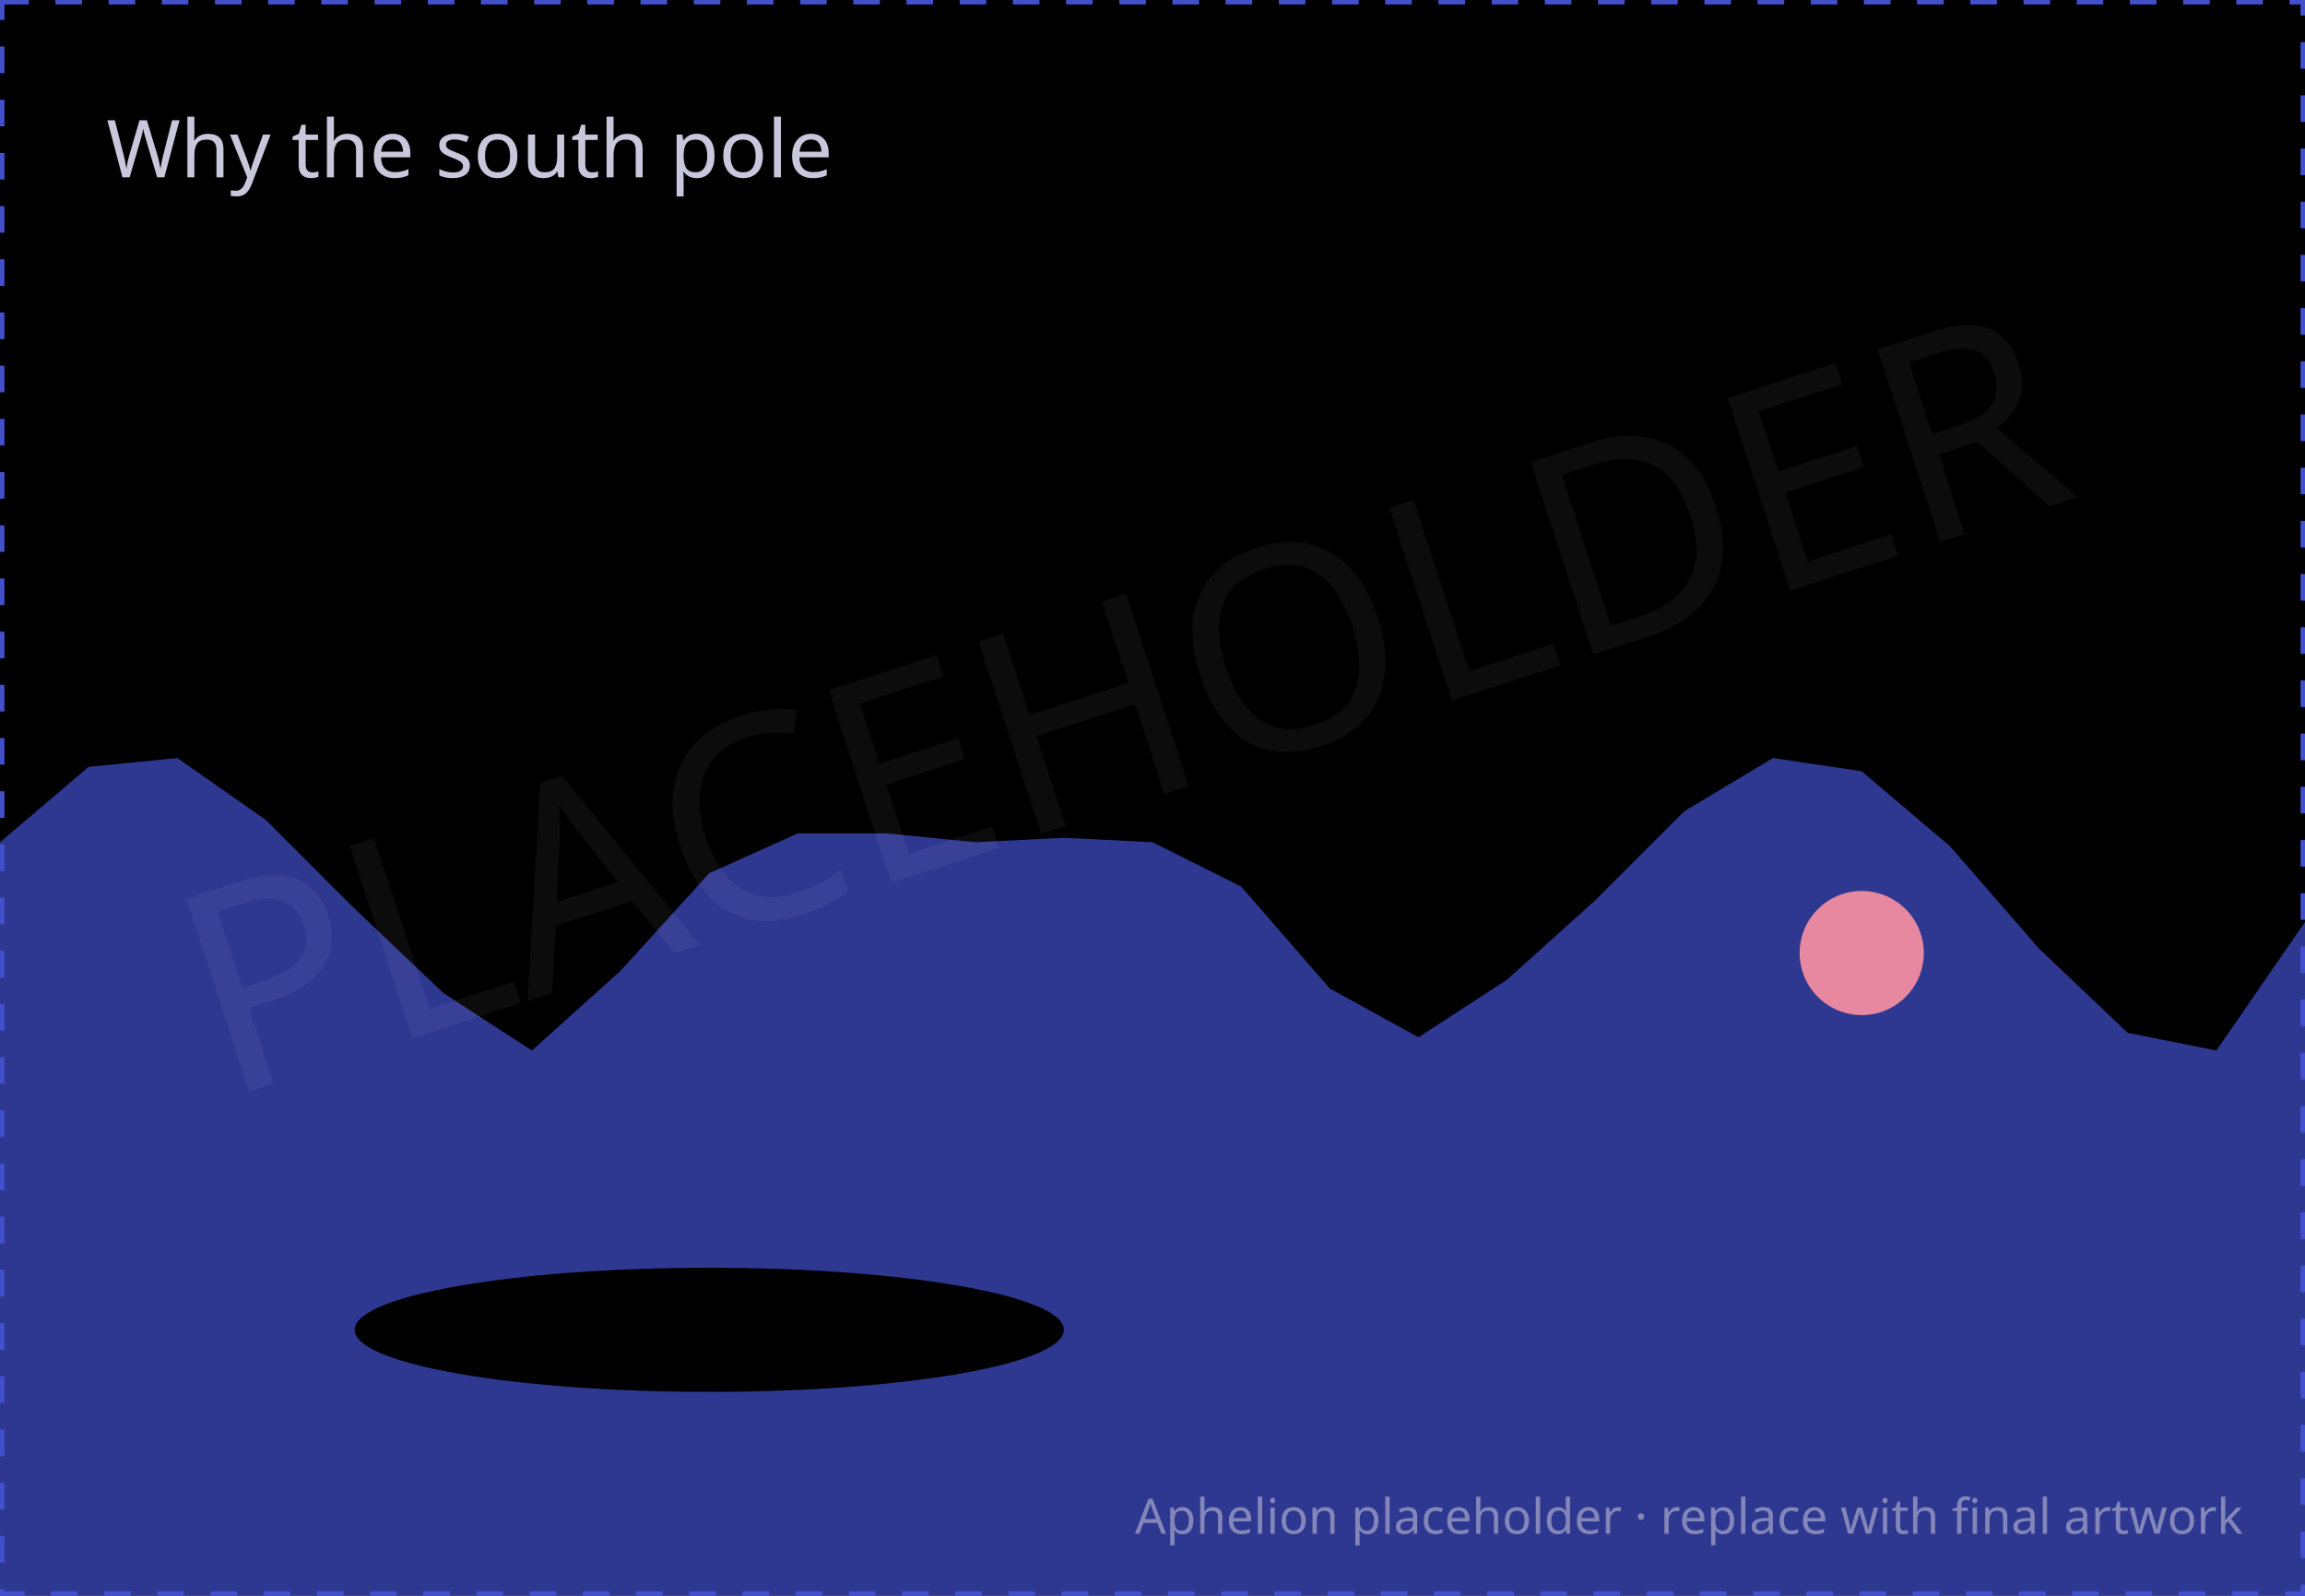
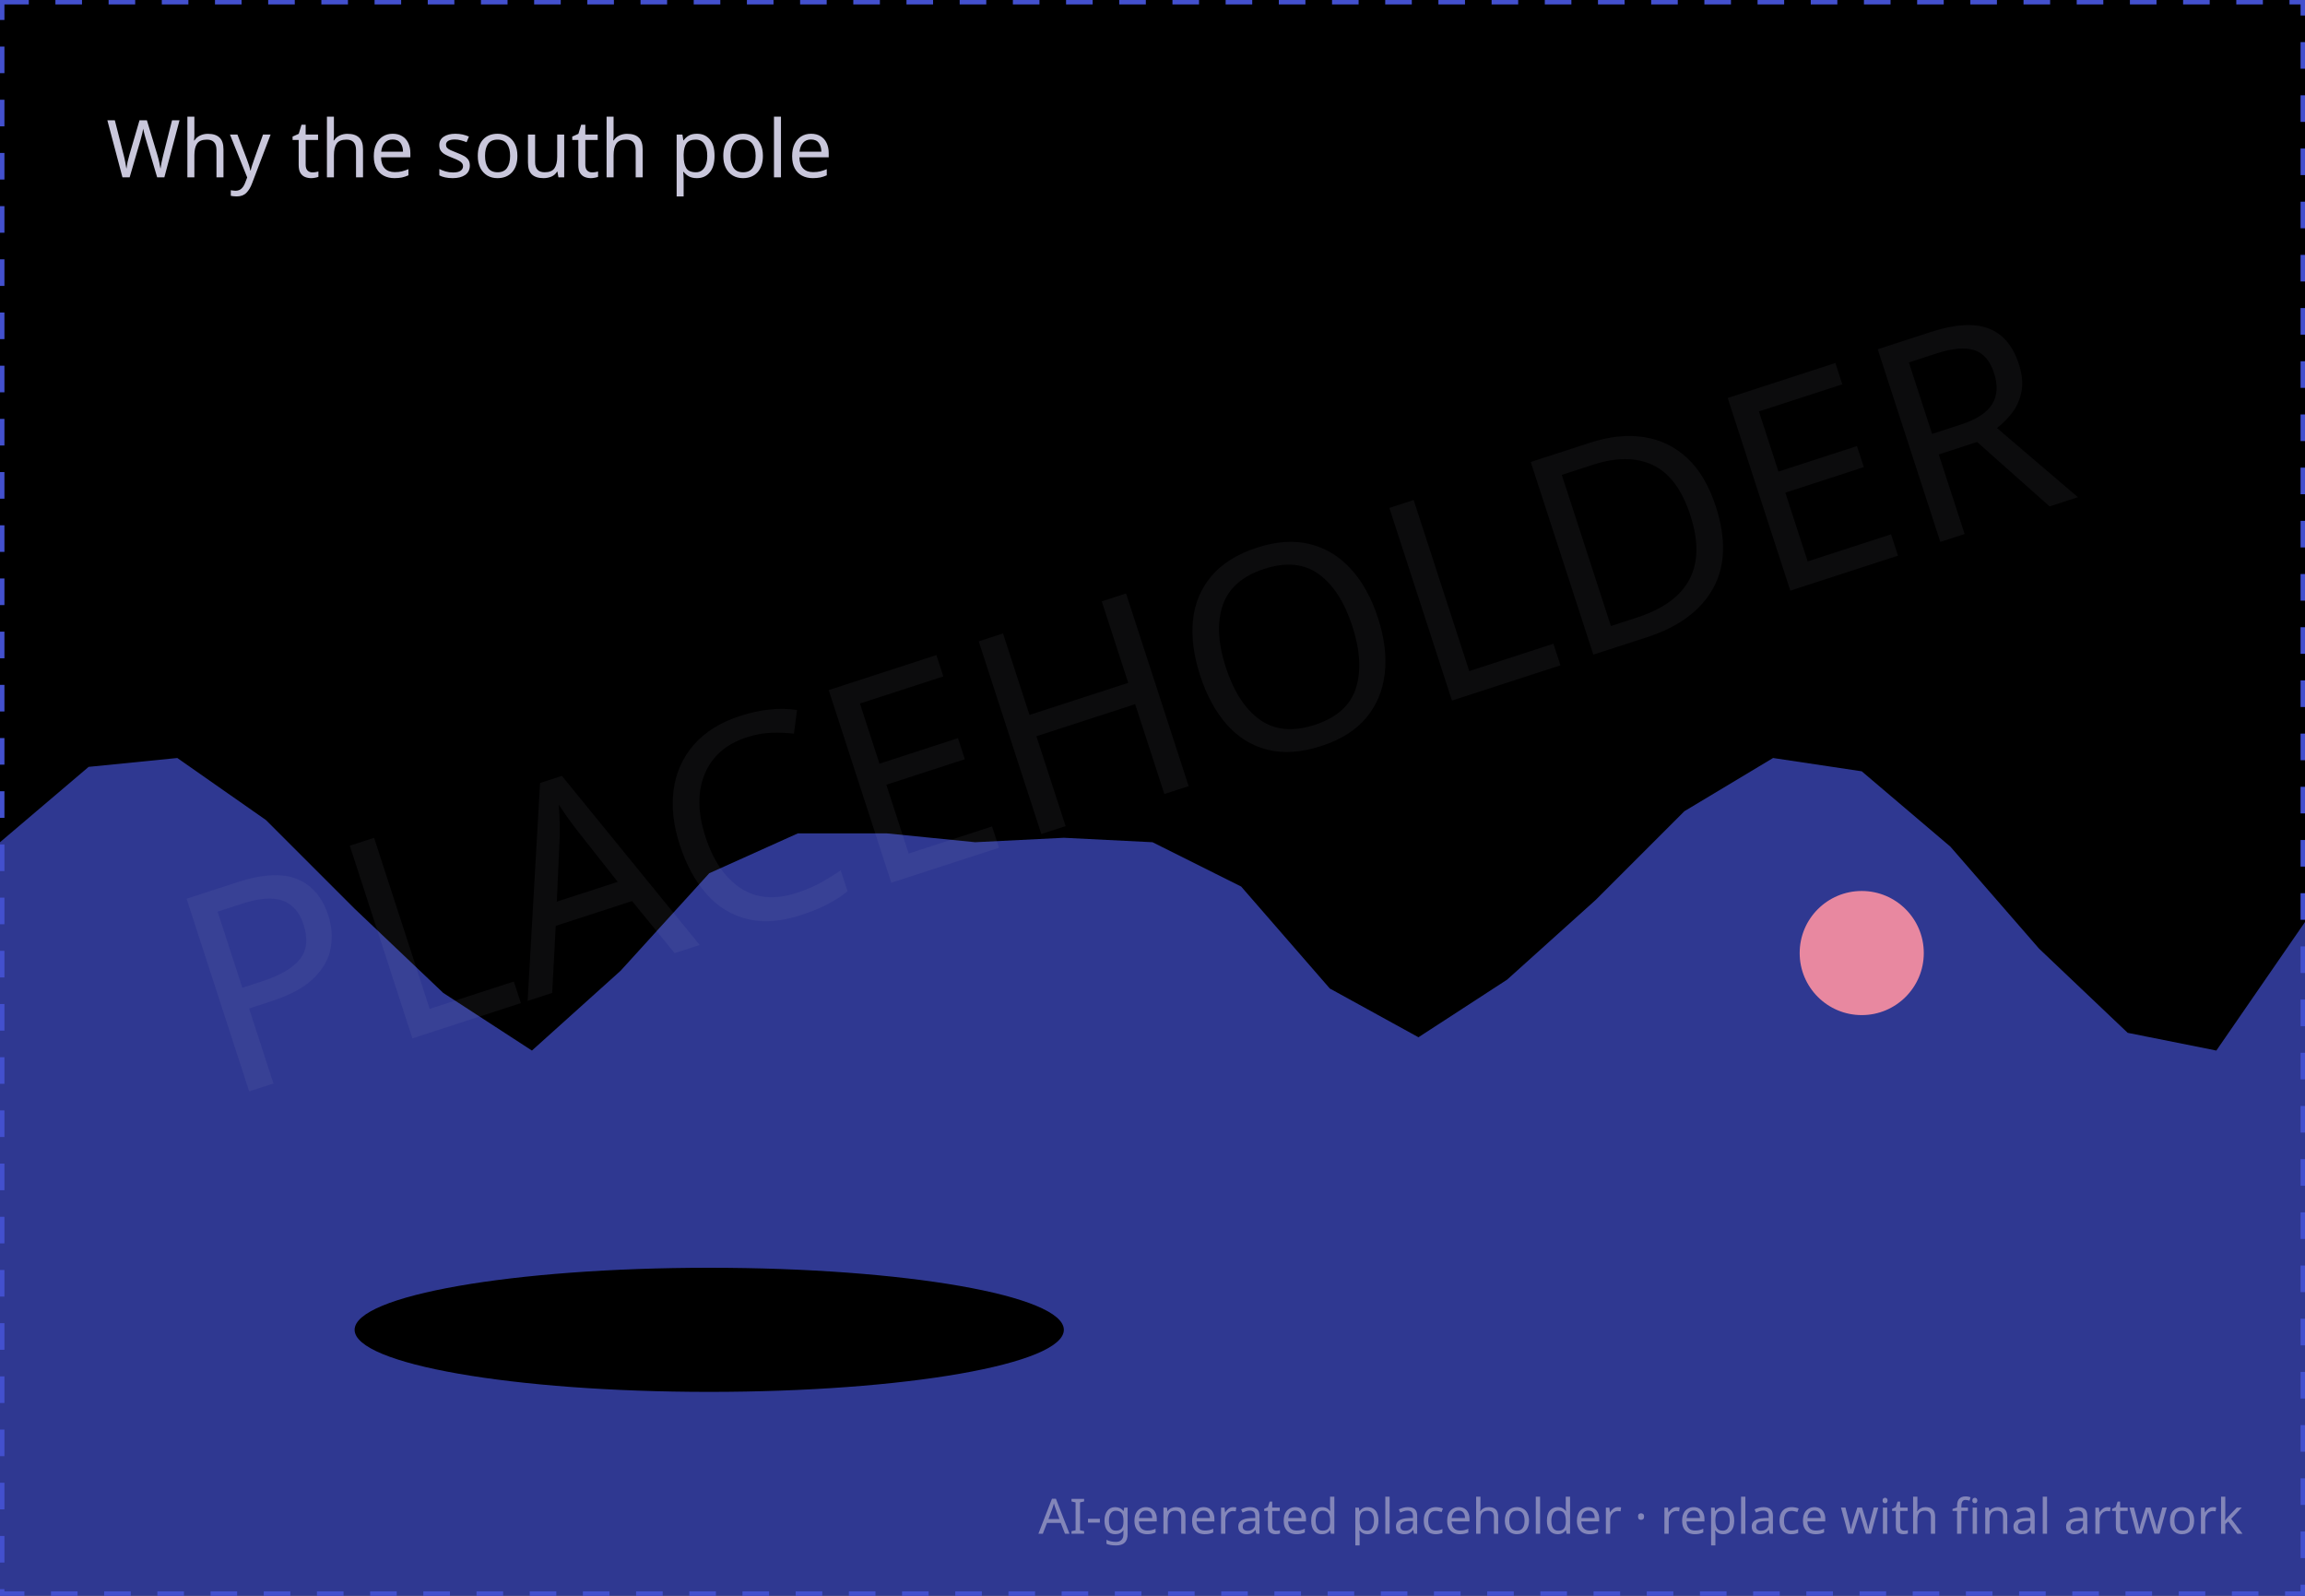
<svg xmlns="http://www.w3.org/2000/svg" viewBox="0 0 520 360" width="520" height="360" role="img" aria-label="Why the south pole (placeholder illustration)">
  <rect width="520" height="360" fill="#000" />
  <rect x="0.5" y="0.5" width="519" height="359" fill="none" stroke="#4350ce" stroke-dasharray="6 6" />
  <polygon points="0,360 0,190 20,173 40,171 60,185 80,205 100,224 120,237 140,219 160,197 180,188 200,188 220,190 240,189 260,190 280,200 300,223 320,234 340,221 360,203 380,183 400,171 420,174 440,191 460,214 480,233 500,237 520,208 520,360" fill="#4350ce" opacity="0.7" />
  <circle cx="420" cy="215" r="14" fill="#e888a0" />
  <ellipse cx="160" cy="300" rx="80" ry="14" fill="#000" />
  <text x="24" y="40" font-family="Archivo, sans-serif" font-size="18" fill="#c9c7db">Why the south pole</text>
  <g opacity="0.55" font-family="Archivo, sans-serif" font-size="11" fill="#c9c7db">
-     <text x="506" y="346" text-anchor="end">Aphelion placeholder · replace with final artwork</text>
+     <text x="506" y="346" text-anchor="end">AI-generated placeholder · replace with final artwork</text>
  </g>
  <text x="260.0" y="180.0" text-anchor="middle" font-family="Archivo, sans-serif" font-size="64" fill="#c9c7db" opacity="0.06" transform="rotate(-18 260.0 180.0)">PLACEHOLDER</text>
</svg>
